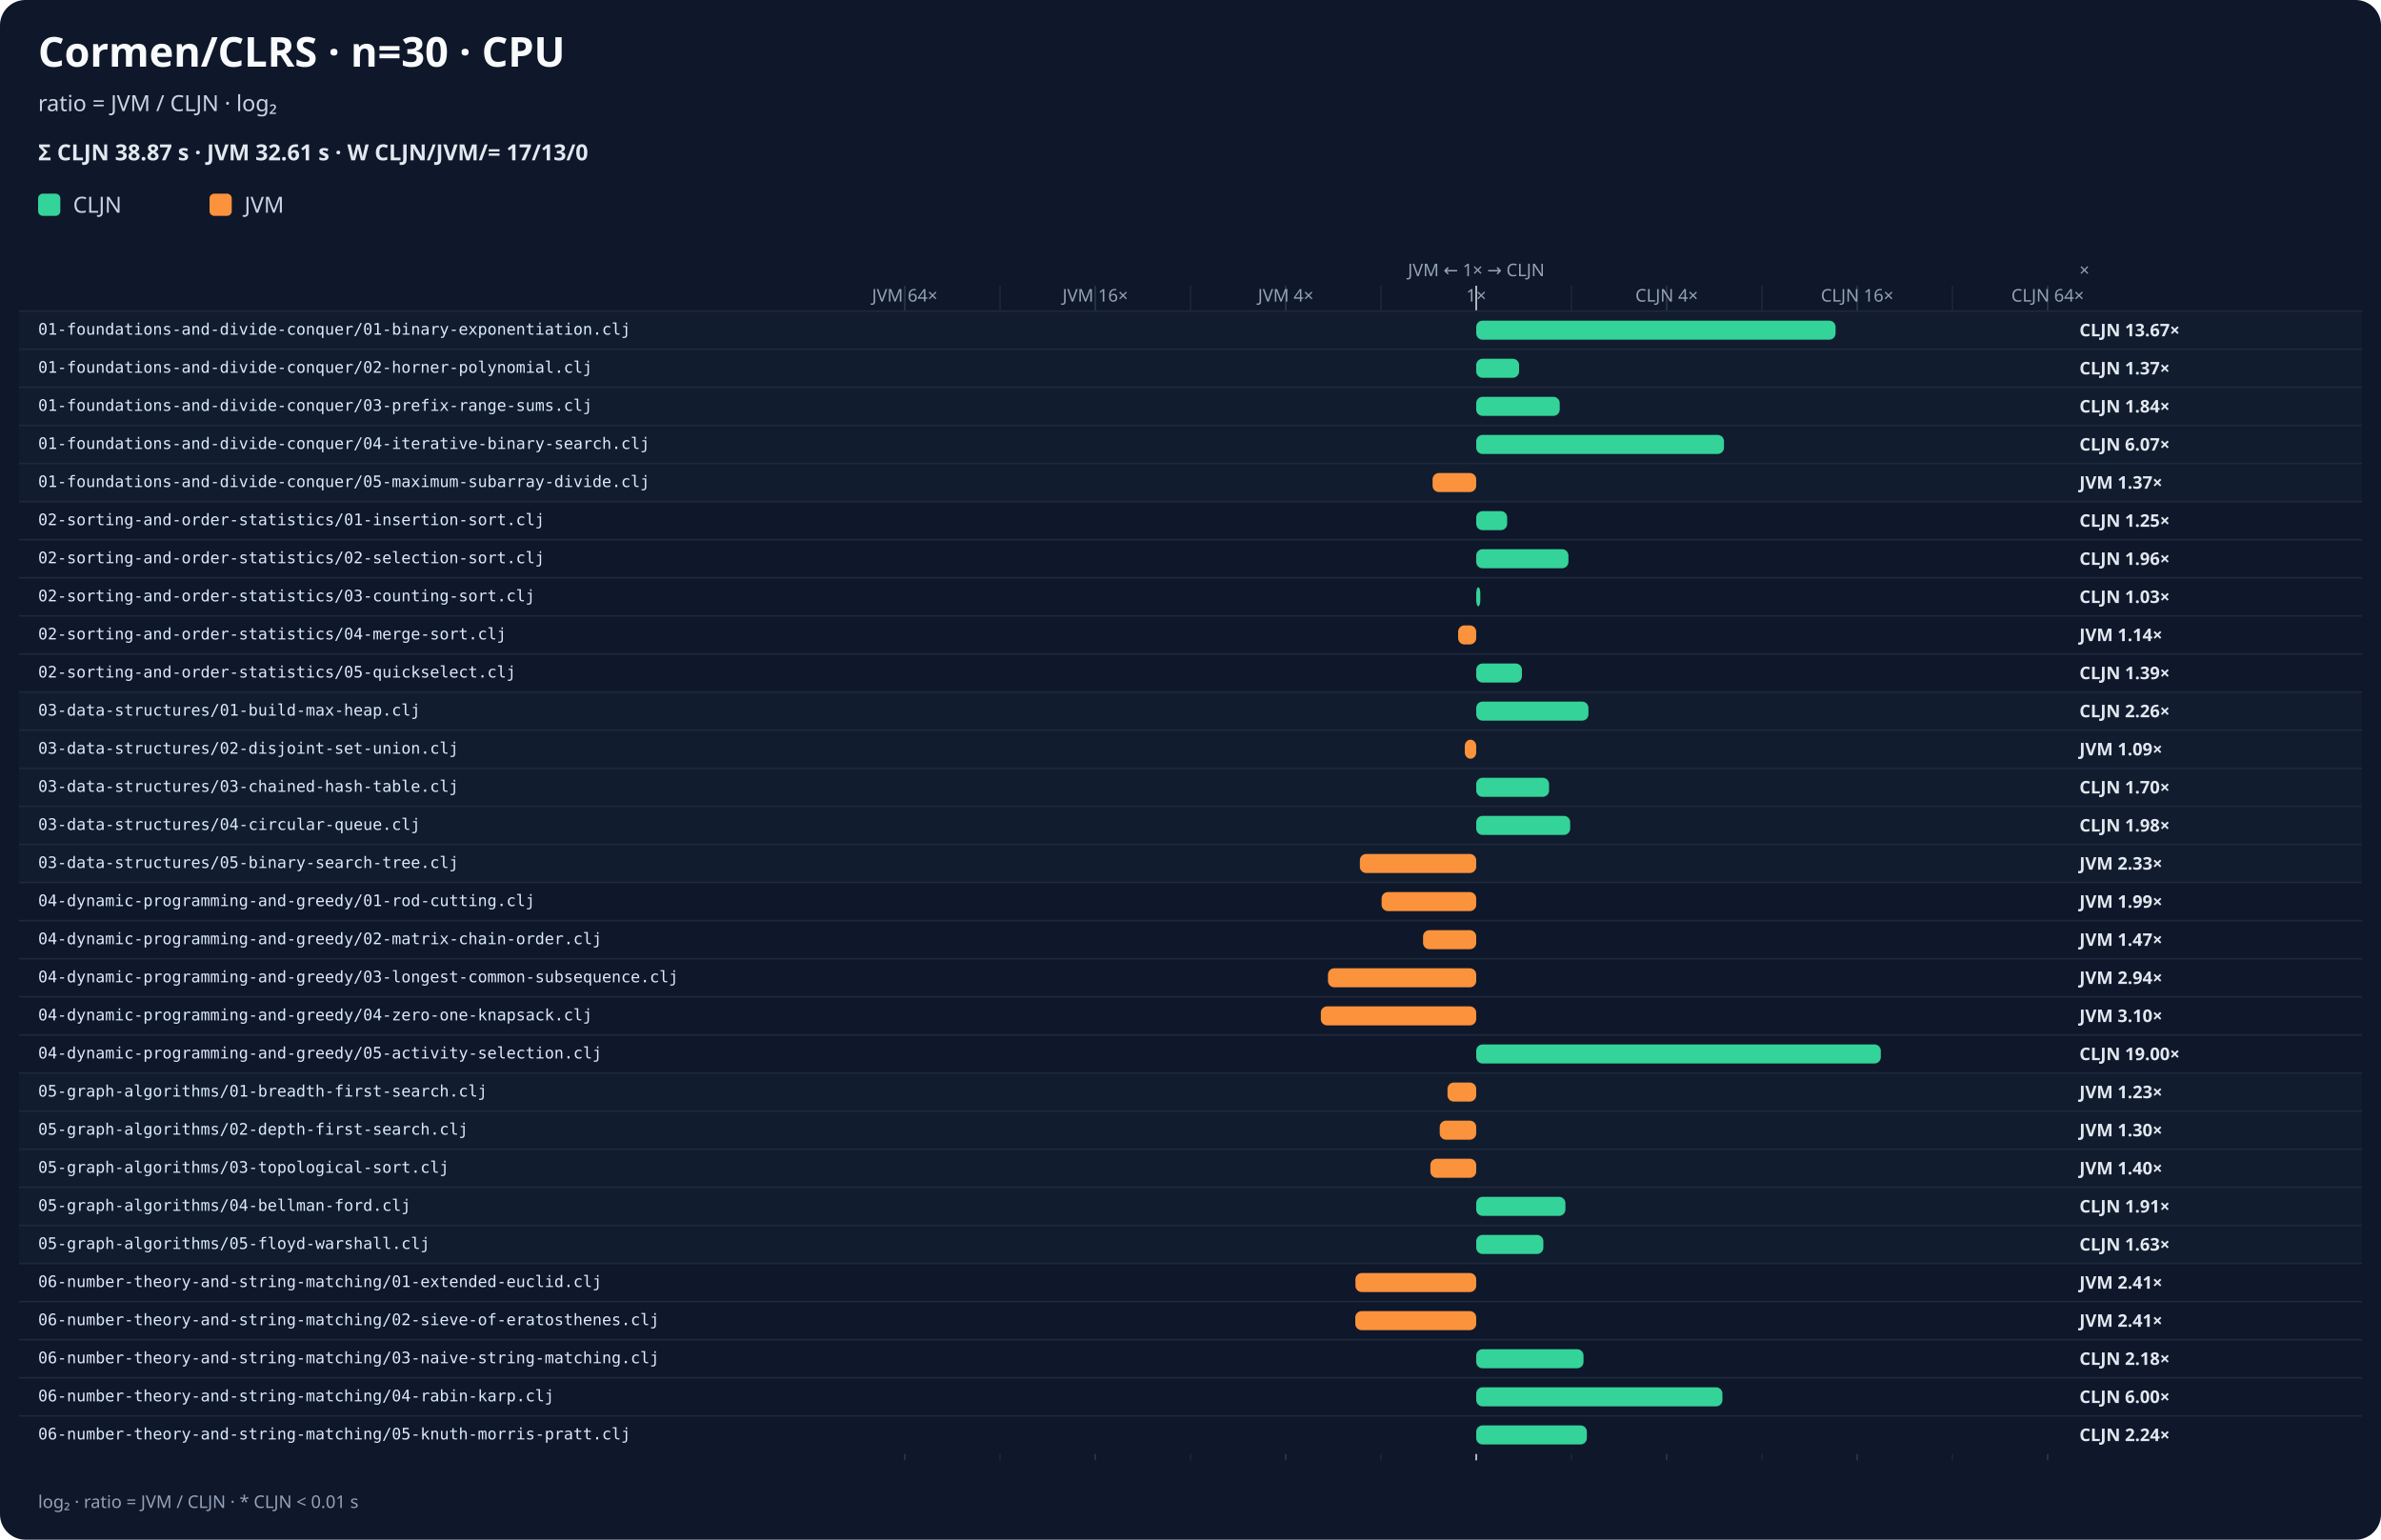
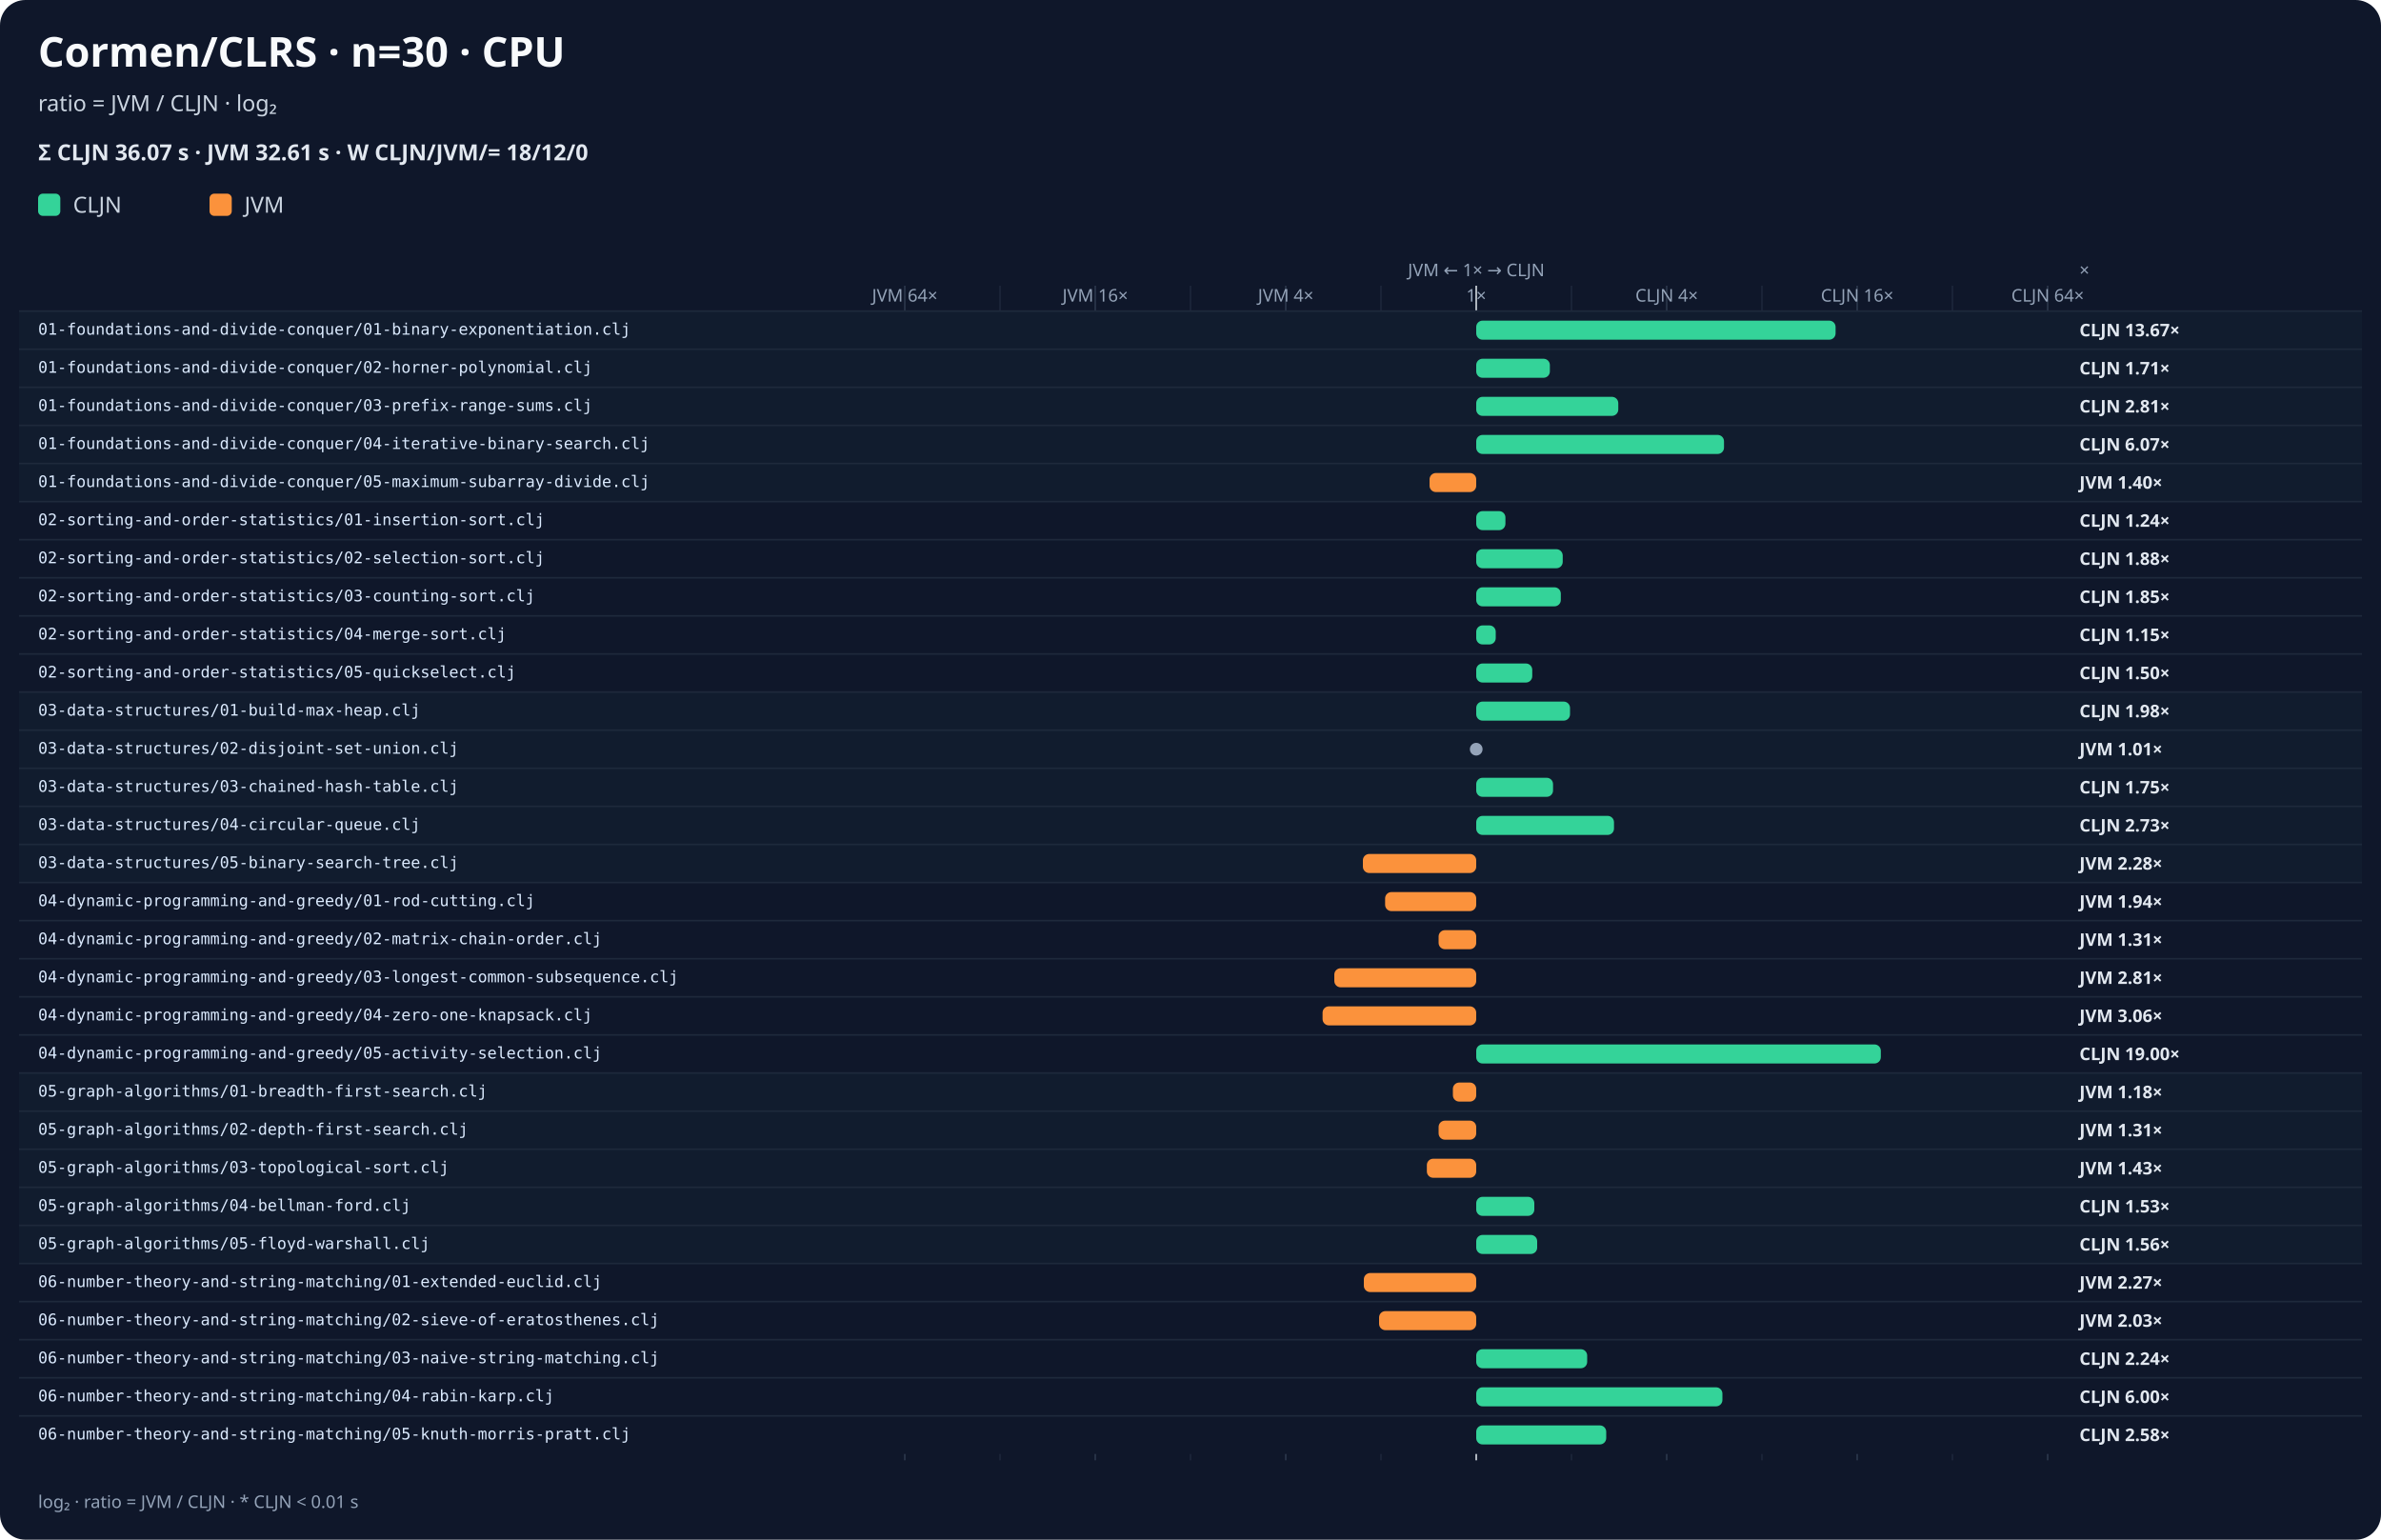
<svg xmlns="http://www.w3.org/2000/svg" width="1500" height="970" viewBox="0 0 1500 970" role="img" aria-labelledby="chart-title chart-desc">
  <style>
.title { fill: #f8fafc; font: 700 26px system-ui, sans-serif; }
.subtitle { fill: #cbd5e1; font: 14px system-ui, sans-serif; }
.summary { fill: #e2e8f0; font: 600 14px system-ui, sans-serif; }
.label { fill: #dbeafe; font: 10px ui-monospace, SFMono-Regular, Consolas, monospace; }
.value { fill: #e2e8f0; font: 600 11px system-ui, sans-serif; }
.axis { fill: #94a3b8; font: 11px system-ui, sans-serif; }
.footer { fill: #94a3b8; font: 11px system-ui, sans-serif; }
</style>
  <rect width="1500" height="970" rx="16" fill="#0f172a" />
  <text x="24" y="42" class="title">Cormen/CLRS · n=30 · CPU</text>
  <text x="24" y="70" class="subtitle">ratio = JVM / CLJN · log₂</text>
-   <text x="24" y="101" class="summary">Σ CLJN 38.87 s · JVM 32.61 s · W CLJN/JVM/= 17/13/0</text>
+   <text x="24" y="101" class="summary">Σ CLJN 36.07 s · JVM 32.61 s · W CLJN/JVM/= 18/12/0</text>
  <rect x="24" y="122" width="14" height="14" rx="3" fill="#34d399" />
  <text x="46" y="134" class="subtitle">CLJN</text>
  <rect x="132" y="122" width="14" height="14" rx="3" fill="#fb923c" />
  <text x="154" y="134" class="subtitle">JVM</text>
  <text x="930" y="174" class="axis" text-anchor="middle">JVM ← 1× → CLJN</text>
  <text x="1310" y="174" class="axis">×</text>
  <line x1="570.0" y1="180" x2="570.0" y2="920" stroke="#334155" opacity="0.75" />
  <text x="570.0" y="190" class="axis" text-anchor="middle">JVM 64×</text>
  <line x1="630.0" y1="180" x2="630.0" y2="920" stroke="#334155" opacity="0.35" />
  <line x1="690.0" y1="180" x2="690.0" y2="920" stroke="#334155" opacity="0.75" />
  <text x="690.0" y="190" class="axis" text-anchor="middle">JVM 16×</text>
  <line x1="750.0" y1="180" x2="750.0" y2="920" stroke="#334155" opacity="0.35" />
  <line x1="810.0" y1="180" x2="810.0" y2="920" stroke="#334155" opacity="0.75" />
  <text x="810.0" y="190" class="axis" text-anchor="middle">JVM 4×</text>
  <line x1="870.0" y1="180" x2="870.0" y2="920" stroke="#334155" opacity="0.35" />
  <line x1="930.0" y1="180" x2="930.0" y2="920" stroke="#e2e8f0" opacity="0.90" />
  <text x="930.0" y="190" class="axis" text-anchor="middle">1×</text>
  <line x1="990.0" y1="180" x2="990.0" y2="920" stroke="#334155" opacity="0.35" />
  <line x1="1050.0" y1="180" x2="1050.0" y2="920" stroke="#334155" opacity="0.75" />
  <text x="1050.0" y="190" class="axis" text-anchor="middle">CLJN 4×</text>
  <line x1="1110.0" y1="180" x2="1110.0" y2="920" stroke="#334155" opacity="0.35" />
  <line x1="1170.0" y1="180" x2="1170.0" y2="920" stroke="#334155" opacity="0.75" />
  <text x="1170.0" y="190" class="axis" text-anchor="middle">CLJN 16×</text>
  <line x1="1230.0" y1="180" x2="1230.0" y2="920" stroke="#334155" opacity="0.35" />
  <line x1="1290.0" y1="180" x2="1290.0" y2="920" stroke="#334155" opacity="0.75" />
  <text x="1290.0" y="190" class="axis" text-anchor="middle">CLJN 64×</text>
  <rect x="12" y="196" width="1476" height="24" fill="#111c2e" />
  <line x1="12" y1="196" x2="1488" y2="196" stroke="#1e293b" />
  <text x="24" y="208.0" class="label" dominant-baseline="middle">01-foundations-and-divide-conquer/01-binary-exponentiation.clj</text>
  <rect x="930.0" y="202.0" width="226.4" height="12" rx="4" fill="#34d399" />
  <text x="1310" y="208.0" class="value" dominant-baseline="middle">CLJN 13.67×</text>
  <rect x="12" y="220" width="1476" height="24" fill="#111c2e" />
  <line x1="12" y1="220" x2="1488" y2="220" stroke="#1e293b" />
  <text x="24" y="232.0" class="label" dominant-baseline="middle">01-foundations-and-divide-conquer/02-horner-polynomial.clj</text>
-   <rect x="930.0" y="226.0" width="27.0" height="12" rx="4" fill="#34d399" />
-   <text x="1310" y="232.0" class="value" dominant-baseline="middle">CLJN 1.37×</text>
+   <rect x="930.0" y="226.0" width="46.4" height="12" rx="4" fill="#34d399" />
+   <text x="1310" y="232.0" class="value" dominant-baseline="middle">CLJN 1.71×</text>
  <rect x="12" y="244" width="1476" height="24" fill="#111c2e" />
  <line x1="12" y1="244" x2="1488" y2="244" stroke="#1e293b" />
  <text x="24" y="256.0" class="label" dominant-baseline="middle">01-foundations-and-divide-conquer/03-prefix-range-sums.clj</text>
-   <rect x="930.0" y="250.0" width="52.6" height="12" rx="4" fill="#34d399" />
-   <text x="1310" y="256.0" class="value" dominant-baseline="middle">CLJN 1.84×</text>
+   <rect x="930.0" y="250.0" width="89.5" height="12" rx="4" fill="#34d399" />
+   <text x="1310" y="256.0" class="value" dominant-baseline="middle">CLJN 2.81×</text>
  <rect x="12" y="268" width="1476" height="24" fill="#111c2e" />
  <line x1="12" y1="268" x2="1488" y2="268" stroke="#1e293b" />
  <text x="24" y="280.0" class="label" dominant-baseline="middle">01-foundations-and-divide-conquer/04-iterative-binary-search.clj</text>
  <rect x="930.0" y="274.0" width="156.1" height="12" rx="4" fill="#34d399" />
  <text x="1310" y="280.0" class="value" dominant-baseline="middle">CLJN 6.07×</text>
  <rect x="12" y="292" width="1476" height="24" fill="#111c2e" />
  <line x1="12" y1="292" x2="1488" y2="292" stroke="#1e293b" />
  <text x="24" y="304.0" class="label" dominant-baseline="middle">01-foundations-and-divide-conquer/05-maximum-subarray-divide.clj</text>
-   <rect x="902.5" y="298.0" width="27.5" height="12" rx="4" fill="#fb923c" />
-   <text x="1310" y="304.0" class="value" dominant-baseline="middle">JVM 1.37×</text>
+   <rect x="900.6" y="298.0" width="29.4" height="12" rx="4" fill="#fb923c" />
+   <text x="1310" y="304.0" class="value" dominant-baseline="middle">JVM 1.40×</text>
  <rect x="12" y="316" width="1476" height="24" fill="#0f172a" />
  <line x1="12" y1="316" x2="1488" y2="316" stroke="#1e293b" />
  <text x="24" y="328.0" class="label" dominant-baseline="middle">02-sorting-and-order-statistics/01-insertion-sort.clj</text>
-   <rect x="930.0" y="322.0" width="19.5" height="12" rx="4" fill="#34d399" />
-   <text x="1310" y="328.0" class="value" dominant-baseline="middle">CLJN 1.25×</text>
+   <rect x="930.0" y="322.0" width="18.4" height="12" rx="4" fill="#34d399" />
+   <text x="1310" y="328.0" class="value" dominant-baseline="middle">CLJN 1.24×</text>
  <rect x="12" y="340" width="1476" height="24" fill="#0f172a" />
  <line x1="12" y1="340" x2="1488" y2="340" stroke="#1e293b" />
  <text x="24" y="352.0" class="label" dominant-baseline="middle">02-sorting-and-order-statistics/02-selection-sort.clj</text>
-   <rect x="930.0" y="346.0" width="58.1" height="12" rx="4" fill="#34d399" />
-   <text x="1310" y="352.0" class="value" dominant-baseline="middle">CLJN 1.96×</text>
+   <rect x="930.0" y="346.0" width="54.5" height="12" rx="4" fill="#34d399" />
+   <text x="1310" y="352.0" class="value" dominant-baseline="middle">CLJN 1.88×</text>
  <rect x="12" y="364" width="1476" height="24" fill="#0f172a" />
  <line x1="12" y1="364" x2="1488" y2="364" stroke="#1e293b" />
  <text x="24" y="376.0" class="label" dominant-baseline="middle">02-sorting-and-order-statistics/03-counting-sort.clj</text>
-   <rect x="930.0" y="370.0" width="2.6" height="12" rx="4" fill="#34d399" />
-   <text x="1310" y="376.0" class="value" dominant-baseline="middle">CLJN 1.03×</text>
+   <rect x="930.0" y="370.0" width="53.3" height="12" rx="4" fill="#34d399" />
+   <text x="1310" y="376.0" class="value" dominant-baseline="middle">CLJN 1.85×</text>
  <rect x="12" y="388" width="1476" height="24" fill="#0f172a" />
  <line x1="12" y1="388" x2="1488" y2="388" stroke="#1e293b" />
  <text x="24" y="400.0" class="label" dominant-baseline="middle">02-sorting-and-order-statistics/04-merge-sort.clj</text>
-   <rect x="918.6" y="394.0" width="11.4" height="12" rx="4" fill="#fb923c" />
-   <text x="1310" y="400.0" class="value" dominant-baseline="middle">JVM 1.14×</text>
+   <rect x="930.0" y="394.0" width="12.3" height="12" rx="4" fill="#34d399" />
+   <text x="1310" y="400.0" class="value" dominant-baseline="middle">CLJN 1.15×</text>
  <rect x="12" y="412" width="1476" height="24" fill="#0f172a" />
  <line x1="12" y1="412" x2="1488" y2="412" stroke="#1e293b" />
  <text x="24" y="424.0" class="label" dominant-baseline="middle">02-sorting-and-order-statistics/05-quickselect.clj</text>
-   <rect x="930.0" y="418.0" width="28.8" height="12" rx="4" fill="#34d399" />
-   <text x="1310" y="424.0" class="value" dominant-baseline="middle">CLJN 1.39×</text>
+   <rect x="930.0" y="418.0" width="35.3" height="12" rx="4" fill="#34d399" />
+   <text x="1310" y="424.0" class="value" dominant-baseline="middle">CLJN 1.50×</text>
  <rect x="12" y="436" width="1476" height="24" fill="#111c2e" />
  <line x1="12" y1="436" x2="1488" y2="436" stroke="#1e293b" />
  <text x="24" y="448.0" class="label" dominant-baseline="middle">03-data-structures/01-build-max-heap.clj</text>
-   <rect x="930.0" y="442.0" width="70.7" height="12" rx="4" fill="#34d399" />
-   <text x="1310" y="448.0" class="value" dominant-baseline="middle">CLJN 2.26×</text>
+   <rect x="930.0" y="442.0" width="59.1" height="12" rx="4" fill="#34d399" />
+   <text x="1310" y="448.0" class="value" dominant-baseline="middle">CLJN 1.98×</text>
  <rect x="12" y="460" width="1476" height="24" fill="#111c2e" />
  <line x1="12" y1="460" x2="1488" y2="460" stroke="#1e293b" />
  <text x="24" y="472.0" class="label" dominant-baseline="middle">03-data-structures/02-disjoint-set-union.clj</text>
-   <rect x="922.8" y="466.0" width="7.2" height="12" rx="4" fill="#fb923c" />
-   <text x="1310" y="472.0" class="value" dominant-baseline="middle">JVM 1.09×</text>
+   <circle cx="930.0" cy="472.0" r="4" fill="#94a3b8" />
+   <text x="1310" y="472.0" class="value" dominant-baseline="middle">JVM 1.01×</text>
  <rect x="12" y="484" width="1476" height="24" fill="#111c2e" />
  <line x1="12" y1="484" x2="1488" y2="484" stroke="#1e293b" />
  <text x="24" y="496.0" class="label" dominant-baseline="middle">03-data-structures/03-chained-hash-table.clj</text>
-   <rect x="930.0" y="490.0" width="45.9" height="12" rx="4" fill="#34d399" />
-   <text x="1310" y="496.0" class="value" dominant-baseline="middle">CLJN 1.70×</text>
+   <rect x="930.0" y="490.0" width="48.4" height="12" rx="4" fill="#34d399" />
+   <text x="1310" y="496.0" class="value" dominant-baseline="middle">CLJN 1.75×</text>
  <rect x="12" y="508" width="1476" height="24" fill="#111c2e" />
  <line x1="12" y1="508" x2="1488" y2="508" stroke="#1e293b" />
  <text x="24" y="520.0" class="label" dominant-baseline="middle">03-data-structures/04-circular-queue.clj</text>
-   <rect x="930.0" y="514.0" width="59.2" height="12" rx="4" fill="#34d399" />
-   <text x="1310" y="520.0" class="value" dominant-baseline="middle">CLJN 1.98×</text>
+   <rect x="930.0" y="514.0" width="86.8" height="12" rx="4" fill="#34d399" />
+   <text x="1310" y="520.0" class="value" dominant-baseline="middle">CLJN 2.73×</text>
  <rect x="12" y="532" width="1476" height="24" fill="#111c2e" />
  <line x1="12" y1="532" x2="1488" y2="532" stroke="#1e293b" />
  <text x="24" y="544.0" class="label" dominant-baseline="middle">03-data-structures/05-binary-search-tree.clj</text>
-   <rect x="856.7" y="538.0" width="73.3" height="12" rx="4" fill="#fb923c" />
-   <text x="1310" y="544.0" class="value" dominant-baseline="middle">JVM 2.33×</text>
+   <rect x="858.6" y="538.0" width="71.4" height="12" rx="4" fill="#fb923c" />
+   <text x="1310" y="544.0" class="value" dominant-baseline="middle">JVM 2.28×</text>
  <rect x="12" y="556" width="1476" height="24" fill="#0f172a" />
  <line x1="12" y1="556" x2="1488" y2="556" stroke="#1e293b" />
  <text x="24" y="568.0" class="label" dominant-baseline="middle">04-dynamic-programming-and-greedy/01-rod-cutting.clj</text>
-   <rect x="870.4" y="562.0" width="59.6" height="12" rx="4" fill="#fb923c" />
-   <text x="1310" y="568.0" class="value" dominant-baseline="middle">JVM 1.99×</text>
+   <rect x="872.6" y="562.0" width="57.4" height="12" rx="4" fill="#fb923c" />
+   <text x="1310" y="568.0" class="value" dominant-baseline="middle">JVM 1.94×</text>
  <rect x="12" y="580" width="1476" height="24" fill="#0f172a" />
  <line x1="12" y1="580" x2="1488" y2="580" stroke="#1e293b" />
  <text x="24" y="592.0" class="label" dominant-baseline="middle">04-dynamic-programming-and-greedy/02-matrix-chain-order.clj</text>
-   <rect x="896.5" y="586.0" width="33.5" height="12" rx="4" fill="#fb923c" />
-   <text x="1310" y="592.0" class="value" dominant-baseline="middle">JVM 1.47×</text>
+   <rect x="906.3" y="586.0" width="23.7" height="12" rx="4" fill="#fb923c" />
+   <text x="1310" y="592.0" class="value" dominant-baseline="middle">JVM 1.31×</text>
  <rect x="12" y="604" width="1476" height="24" fill="#0f172a" />
  <line x1="12" y1="604" x2="1488" y2="604" stroke="#1e293b" />
  <text x="24" y="616.0" class="label" dominant-baseline="middle">04-dynamic-programming-and-greedy/03-longest-common-subsequence.clj</text>
-   <rect x="836.6" y="610.0" width="93.4" height="12" rx="4" fill="#fb923c" />
-   <text x="1310" y="616.0" class="value" dominant-baseline="middle">JVM 2.94×</text>
+   <rect x="840.6" y="610.0" width="89.4" height="12" rx="4" fill="#fb923c" />
+   <text x="1310" y="616.0" class="value" dominant-baseline="middle">JVM 2.81×</text>
  <rect x="12" y="628" width="1476" height="24" fill="#0f172a" />
  <line x1="12" y1="628" x2="1488" y2="628" stroke="#1e293b" />
  <text x="24" y="640.0" class="label" dominant-baseline="middle">04-dynamic-programming-and-greedy/04-zero-one-knapsack.clj</text>
-   <rect x="832.1" y="634.0" width="97.9" height="12" rx="4" fill="#fb923c" />
-   <text x="1310" y="640.0" class="value" dominant-baseline="middle">JVM 3.10×</text>
+   <rect x="833.2" y="634.0" width="96.8" height="12" rx="4" fill="#fb923c" />
+   <text x="1310" y="640.0" class="value" dominant-baseline="middle">JVM 3.06×</text>
  <rect x="12" y="652" width="1476" height="24" fill="#0f172a" />
  <line x1="12" y1="652" x2="1488" y2="652" stroke="#1e293b" />
  <text x="24" y="664.0" class="label" dominant-baseline="middle">04-dynamic-programming-and-greedy/05-activity-selection.clj</text>
  <rect x="930.0" y="658.0" width="254.9" height="12" rx="4" fill="#34d399" />
  <text x="1310" y="664.0" class="value" dominant-baseline="middle">CLJN 19.00×</text>
  <rect x="12" y="676" width="1476" height="24" fill="#111c2e" />
  <line x1="12" y1="676" x2="1488" y2="676" stroke="#1e293b" />
  <text x="24" y="688.0" class="label" dominant-baseline="middle">05-graph-algorithms/01-breadth-first-search.clj</text>
-   <rect x="911.9" y="682.0" width="18.1" height="12" rx="4" fill="#fb923c" />
-   <text x="1310" y="688.0" class="value" dominant-baseline="middle">JVM 1.23×</text>
+   <rect x="915.3" y="682.0" width="14.7" height="12" rx="4" fill="#fb923c" />
+   <text x="1310" y="688.0" class="value" dominant-baseline="middle">JVM 1.18×</text>
  <rect x="12" y="700" width="1476" height="24" fill="#111c2e" />
  <line x1="12" y1="700" x2="1488" y2="700" stroke="#1e293b" />
  <text x="24" y="712.0" class="label" dominant-baseline="middle">05-graph-algorithms/02-depth-first-search.clj</text>
-   <rect x="907.0" y="706.0" width="23.0" height="12" rx="4" fill="#fb923c" />
-   <text x="1310" y="712.0" class="value" dominant-baseline="middle">JVM 1.30×</text>
+   <rect x="906.3" y="706.0" width="23.7" height="12" rx="4" fill="#fb923c" />
+   <text x="1310" y="712.0" class="value" dominant-baseline="middle">JVM 1.31×</text>
  <rect x="12" y="724" width="1476" height="24" fill="#111c2e" />
  <line x1="12" y1="724" x2="1488" y2="724" stroke="#1e293b" />
  <text x="24" y="736.0" class="label" dominant-baseline="middle">05-graph-algorithms/03-topological-sort.clj</text>
-   <rect x="901.1" y="730.0" width="28.9" height="12" rx="4" fill="#fb923c" />
-   <text x="1310" y="736.0" class="value" dominant-baseline="middle">JVM 1.40×</text>
+   <rect x="898.9" y="730.0" width="31.1" height="12" rx="4" fill="#fb923c" />
+   <text x="1310" y="736.0" class="value" dominant-baseline="middle">JVM 1.43×</text>
  <rect x="12" y="748" width="1476" height="24" fill="#111c2e" />
  <line x1="12" y1="748" x2="1488" y2="748" stroke="#1e293b" />
  <text x="24" y="760.0" class="label" dominant-baseline="middle">05-graph-algorithms/04-bellman-ford.clj</text>
-   <rect x="930.0" y="754.0" width="56.2" height="12" rx="4" fill="#34d399" />
-   <text x="1310" y="760.0" class="value" dominant-baseline="middle">CLJN 1.91×</text>
+   <rect x="930.0" y="754.0" width="36.6" height="12" rx="4" fill="#34d399" />
+   <text x="1310" y="760.0" class="value" dominant-baseline="middle">CLJN 1.53×</text>
  <rect x="12" y="772" width="1476" height="24" fill="#111c2e" />
  <line x1="12" y1="772" x2="1488" y2="772" stroke="#1e293b" />
  <text x="24" y="784.0" class="label" dominant-baseline="middle">05-graph-algorithms/05-floyd-warshall.clj</text>
-   <rect x="930.0" y="778.0" width="42.3" height="12" rx="4" fill="#34d399" />
-   <text x="1310" y="784.0" class="value" dominant-baseline="middle">CLJN 1.63×</text>
+   <rect x="930.0" y="778.0" width="38.4" height="12" rx="4" fill="#34d399" />
+   <text x="1310" y="784.0" class="value" dominant-baseline="middle">CLJN 1.56×</text>
  <rect x="12" y="796" width="1476" height="24" fill="#0f172a" />
  <line x1="12" y1="796" x2="1488" y2="796" stroke="#1e293b" />
  <text x="24" y="808.0" class="label" dominant-baseline="middle">06-number-theory-and-string-matching/01-extended-euclid.clj</text>
-   <rect x="853.9" y="802.0" width="76.1" height="12" rx="4" fill="#fb923c" />
-   <text x="1310" y="808.0" class="value" dominant-baseline="middle">JVM 2.41×</text>
+   <rect x="859.2" y="802.0" width="70.8" height="12" rx="4" fill="#fb923c" />
+   <text x="1310" y="808.0" class="value" dominant-baseline="middle">JVM 2.27×</text>
  <rect x="12" y="820" width="1476" height="24" fill="#0f172a" />
  <line x1="12" y1="820" x2="1488" y2="820" stroke="#1e293b" />
  <text x="24" y="832.0" class="label" dominant-baseline="middle">06-number-theory-and-string-matching/02-sieve-of-eratosthenes.clj</text>
-   <rect x="853.8" y="826.0" width="76.2" height="12" rx="4" fill="#fb923c" />
-   <text x="1310" y="832.0" class="value" dominant-baseline="middle">JVM 2.41×</text>
+   <rect x="868.8" y="826.0" width="61.2" height="12" rx="4" fill="#fb923c" />
+   <text x="1310" y="832.0" class="value" dominant-baseline="middle">JVM 2.03×</text>
  <rect x="12" y="844" width="1476" height="24" fill="#0f172a" />
  <line x1="12" y1="844" x2="1488" y2="844" stroke="#1e293b" />
  <text x="24" y="856.0" class="label" dominant-baseline="middle">06-number-theory-and-string-matching/03-naive-string-matching.clj</text>
-   <rect x="930.0" y="850.0" width="67.6" height="12" rx="4" fill="#34d399" />
-   <text x="1310" y="856.0" class="value" dominant-baseline="middle">CLJN 2.18×</text>
+   <rect x="930.0" y="850.0" width="69.9" height="12" rx="4" fill="#34d399" />
+   <text x="1310" y="856.0" class="value" dominant-baseline="middle">CLJN 2.24×</text>
  <rect x="12" y="868" width="1476" height="24" fill="#0f172a" />
  <line x1="12" y1="868" x2="1488" y2="868" stroke="#1e293b" />
  <text x="24" y="880.0" class="label" dominant-baseline="middle">06-number-theory-and-string-matching/04-rabin-karp.clj</text>
  <rect x="930.0" y="874.0" width="155.1" height="12" rx="4" fill="#34d399" />
  <text x="1310" y="880.0" class="value" dominant-baseline="middle">CLJN 6.00×</text>
  <rect x="12" y="892" width="1476" height="24" fill="#0f172a" />
  <line x1="12" y1="892" x2="1488" y2="892" stroke="#1e293b" />
  <text x="24" y="904.0" class="label" dominant-baseline="middle">06-number-theory-and-string-matching/05-knuth-morris-pratt.clj</text>
-   <rect x="930.0" y="898.0" width="69.7" height="12" rx="4" fill="#34d399" />
-   <text x="1310" y="904.0" class="value" dominant-baseline="middle">CLJN 2.24×</text>
+   <rect x="930.0" y="898.0" width="81.9" height="12" rx="4" fill="#34d399" />
+   <text x="1310" y="904.0" class="value" dominant-baseline="middle">CLJN 2.58×</text>
  <text x="24" y="950" class="footer">log₂ · ratio = JVM / CLJN · * CLJN &lt; 0.01 s</text>
</svg>
